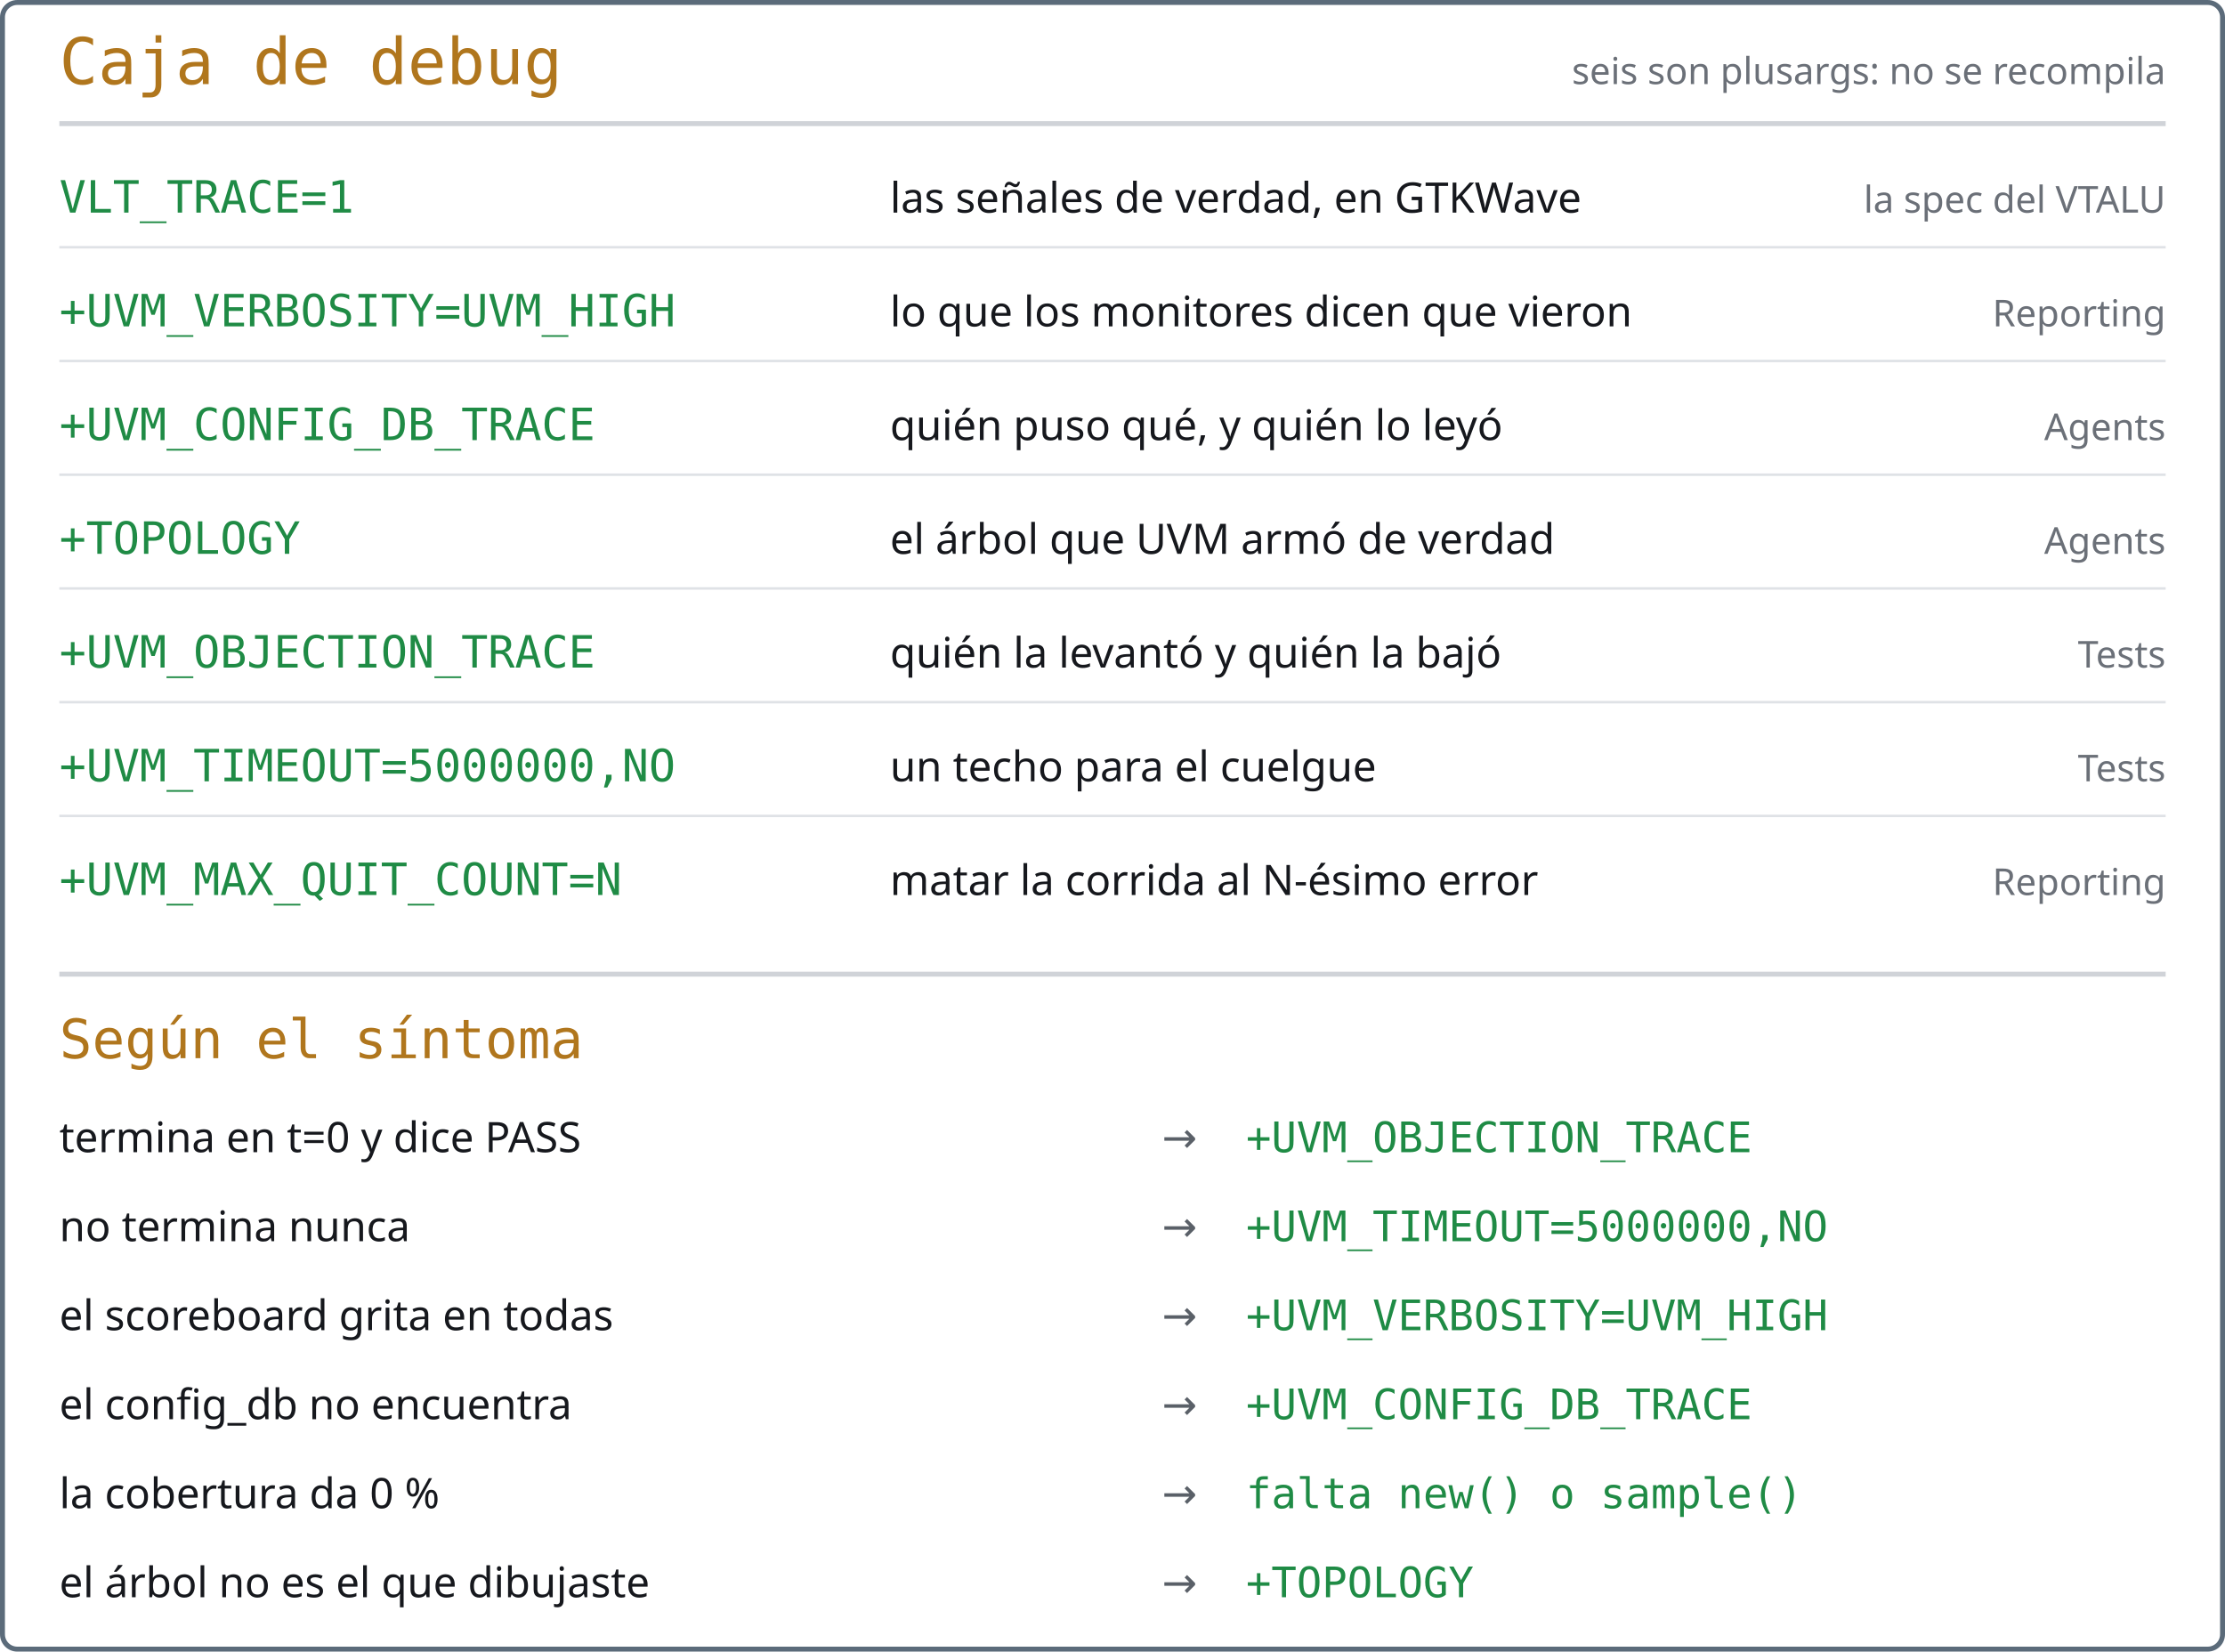
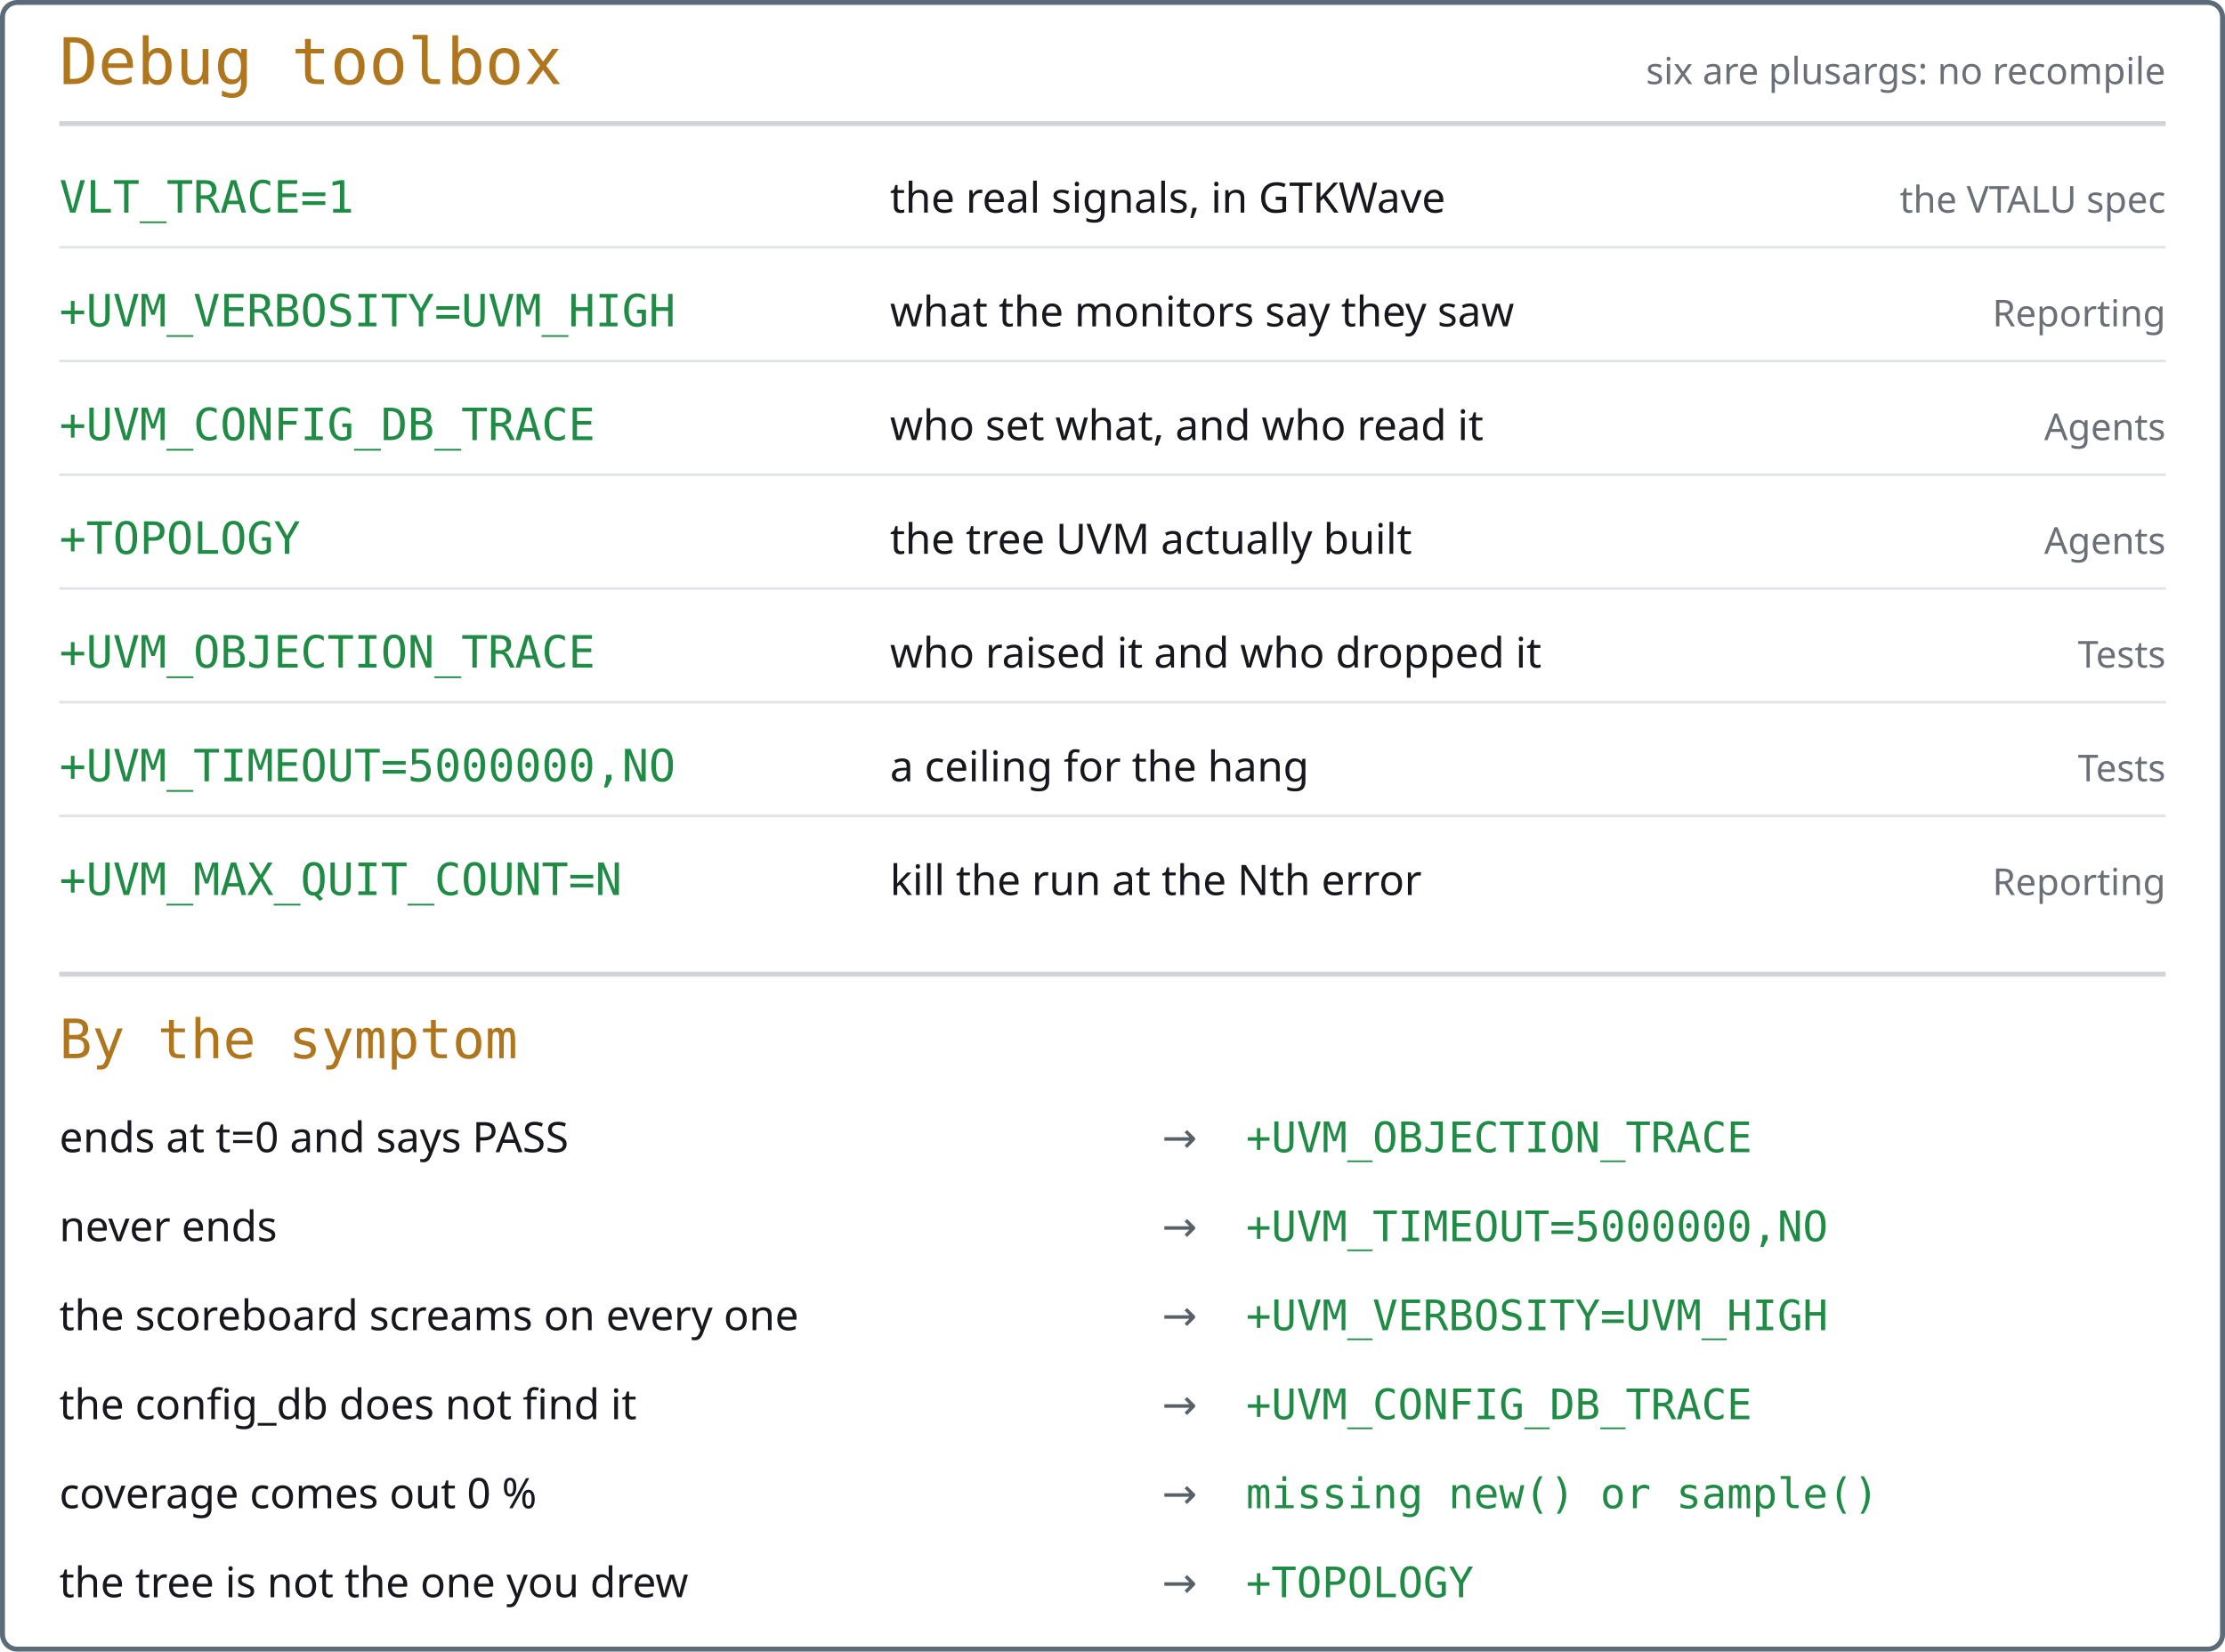
<svg xmlns="http://www.w3.org/2000/svg" viewBox="0 0 900 668" font-family="IBM Plex Sans, system-ui, sans-serif">
-   <text x="24" y="34" fill="#b0761d" font-size="26" font-family="IBM Plex Mono, ui-monospace, monospace">Caja de debug</text>
-   <text x="876" y="34" fill="#6b7078" font-size="15" text-anchor="end">seis son plusargs: no se recompila</text>
+   <text x="24" y="34" fill="#b0761d" font-size="26" font-family="IBM Plex Mono, ui-monospace, monospace">Debug toolbox</text>
+   <text x="876" y="34" fill="#6b7078" font-size="15" text-anchor="end">six are plusargs: no recompile</text>
  <line x1="24" y1="50" x2="876" y2="50" stroke="#d0d3d8" stroke-width="2" />
  <text x="24" y="86" fill="#1f8b45" font-size="18" font-family="IBM Plex Mono, ui-monospace, monospace">VLT_TRACE=1</text>
-   <text x="360" y="86" fill="#16181d" font-size="17">las señales de verdad, en GTKWave</text>
-   <text x="876" y="86" fill="#6b7078" font-size="15" text-anchor="end">la spec del VTALU</text>
+   <text x="360" y="86" fill="#16181d" font-size="17">the real signals, in GTKWave</text>
+   <text x="876" y="86" fill="#6b7078" font-size="15" text-anchor="end">the VTALU spec</text>
  <line x1="24" y1="100" x2="876" y2="100" stroke="#dfe2e6" stroke-width="1" />
  <text x="24" y="132" fill="#1f8b45" font-size="18" font-family="IBM Plex Mono, ui-monospace, monospace">+UVM_VERBOSITY=UVM_HIGH</text>
-   <text x="360" y="132" fill="#16181d" font-size="17">lo que los monitores dicen que vieron</text>
+   <text x="360" y="132" fill="#16181d" font-size="17">what the monitors say they saw</text>
  <text x="876" y="132" fill="#6b7078" font-size="15" text-anchor="end">Reporting</text>
  <line x1="24" y1="146" x2="876" y2="146" stroke="#dfe2e6" stroke-width="1" />
  <text x="24" y="178" fill="#1f8b45" font-size="18" font-family="IBM Plex Mono, ui-monospace, monospace">+UVM_CONFIG_DB_TRACE</text>
-   <text x="360" y="178" fill="#16181d" font-size="17">quién puso qué, y quién lo leyó</text>
+   <text x="360" y="178" fill="#16181d" font-size="17">who set what, and who read it</text>
  <text x="876" y="178" fill="#6b7078" font-size="15" text-anchor="end">Agents</text>
  <line x1="24" y1="192" x2="876" y2="192" stroke="#dfe2e6" stroke-width="1" />
  <text x="24" y="224" fill="#1f8b45" font-size="18" font-family="IBM Plex Mono, ui-monospace, monospace">+TOPOLOGY</text>
-   <text x="360" y="224" fill="#16181d" font-size="17">el árbol que UVM armó de verdad</text>
+   <text x="360" y="224" fill="#16181d" font-size="17">the tree UVM actually built</text>
  <text x="876" y="224" fill="#6b7078" font-size="15" text-anchor="end">Agents</text>
  <line x1="24" y1="238" x2="876" y2="238" stroke="#dfe2e6" stroke-width="1" />
  <text x="24" y="270" fill="#1f8b45" font-size="18" font-family="IBM Plex Mono, ui-monospace, monospace">+UVM_OBJECTION_TRACE</text>
-   <text x="360" y="270" fill="#16181d" font-size="17">quién la levantó y quién la bajó</text>
+   <text x="360" y="270" fill="#16181d" font-size="17">who raised it and who dropped it</text>
  <text x="876" y="270" fill="#6b7078" font-size="15" text-anchor="end">Tests</text>
  <line x1="24" y1="284" x2="876" y2="284" stroke="#dfe2e6" stroke-width="1" />
  <text x="24" y="316" fill="#1f8b45" font-size="18" font-family="IBM Plex Mono, ui-monospace, monospace">+UVM_TIMEOUT=5000000,NO</text>
-   <text x="360" y="316" fill="#16181d" font-size="17">un techo para el cuelgue</text>
+   <text x="360" y="316" fill="#16181d" font-size="17">a ceiling for the hang</text>
  <text x="876" y="316" fill="#6b7078" font-size="15" text-anchor="end">Tests</text>
  <line x1="24" y1="330" x2="876" y2="330" stroke="#dfe2e6" stroke-width="1" />
  <text x="24" y="362" fill="#1f8b45" font-size="18" font-family="IBM Plex Mono, ui-monospace, monospace">+UVM_MAX_QUIT_COUNT=N</text>
-   <text x="360" y="362" fill="#16181d" font-size="17">matar la corrida al N-ésimo error</text>
+   <text x="360" y="362" fill="#16181d" font-size="17">kill the run at the Nth error</text>
  <text x="876" y="362" fill="#6b7078" font-size="15" text-anchor="end">Reporting</text>
  <line x1="24" y1="394" x2="876" y2="394" stroke="#d0d3d8" stroke-width="2" />
-   <text x="24" y="428" fill="#b0761d" font-size="22" font-family="IBM Plex Mono, ui-monospace, monospace">Según el síntoma</text>
-   <text x="24" y="466" fill="#16181d" font-size="17">termina en t=0 y dice PASS</text>
+   <text x="24" y="428" fill="#b0761d" font-size="22" font-family="IBM Plex Mono, ui-monospace, monospace">By the symptom</text>
+   <text x="24" y="466" fill="#16181d" font-size="17">ends at t=0 and says PASS</text>
  <text x="470" y="466" fill="#5a6068" font-size="17">→</text>
  <text x="504" y="466" fill="#1f8b45" font-size="17" font-family="IBM Plex Mono, ui-monospace, monospace">+UVM_OBJECTION_TRACE</text>
-   <text x="24" y="502" fill="#16181d" font-size="17">no termina nunca</text>
+   <text x="24" y="502" fill="#16181d" font-size="17">never ends</text>
  <text x="470" y="502" fill="#5a6068" font-size="17">→</text>
  <text x="504" y="502" fill="#1f8b45" font-size="17" font-family="IBM Plex Mono, ui-monospace, monospace">+UVM_TIMEOUT=5000000,NO</text>
-   <text x="24" y="538" fill="#16181d" font-size="17">el scoreboard grita en todas</text>
+   <text x="24" y="538" fill="#16181d" font-size="17">the scoreboard screams on every one</text>
  <text x="470" y="538" fill="#5a6068" font-size="17">→</text>
  <text x="504" y="538" fill="#1f8b45" font-size="17" font-family="IBM Plex Mono, ui-monospace, monospace">+UVM_VERBOSITY=UVM_HIGH</text>
-   <text x="24" y="574" fill="#16181d" font-size="17">el config_db no encuentra</text>
+   <text x="24" y="574" fill="#16181d" font-size="17">the config_db does not find it</text>
  <text x="470" y="574" fill="#5a6068" font-size="17">→</text>
  <text x="504" y="574" fill="#1f8b45" font-size="17" font-family="IBM Plex Mono, ui-monospace, monospace">+UVM_CONFIG_DB_TRACE</text>
-   <text x="24" y="610" fill="#16181d" font-size="17">la cobertura da 0 %</text>
+   <text x="24" y="610" fill="#16181d" font-size="17">coverage comes out 0 %</text>
  <text x="470" y="610" fill="#5a6068" font-size="17">→</text>
-   <text x="504" y="610" fill="#1f8b45" font-size="17" font-family="IBM Plex Mono, ui-monospace, monospace">falta new() o sample()</text>
-   <text x="24" y="646" fill="#16181d" font-size="17">el árbol no es el que dibujaste</text>
+   <text x="504" y="610" fill="#1f8b45" font-size="17" font-family="IBM Plex Mono, ui-monospace, monospace">missing new() or sample()</text>
+   <text x="24" y="646" fill="#16181d" font-size="17">the tree is not the one you drew</text>
  <text x="470" y="646" fill="#5a6068" font-size="17">→</text>
  <text x="504" y="646" fill="#1f8b45" font-size="17" font-family="IBM Plex Mono, ui-monospace, monospace">+TOPOLOGY</text>
  <rect x="1" y="1" width="898" height="666" rx="6" fill="none" stroke="#5b6b7a" stroke-width="2" />
</svg>
